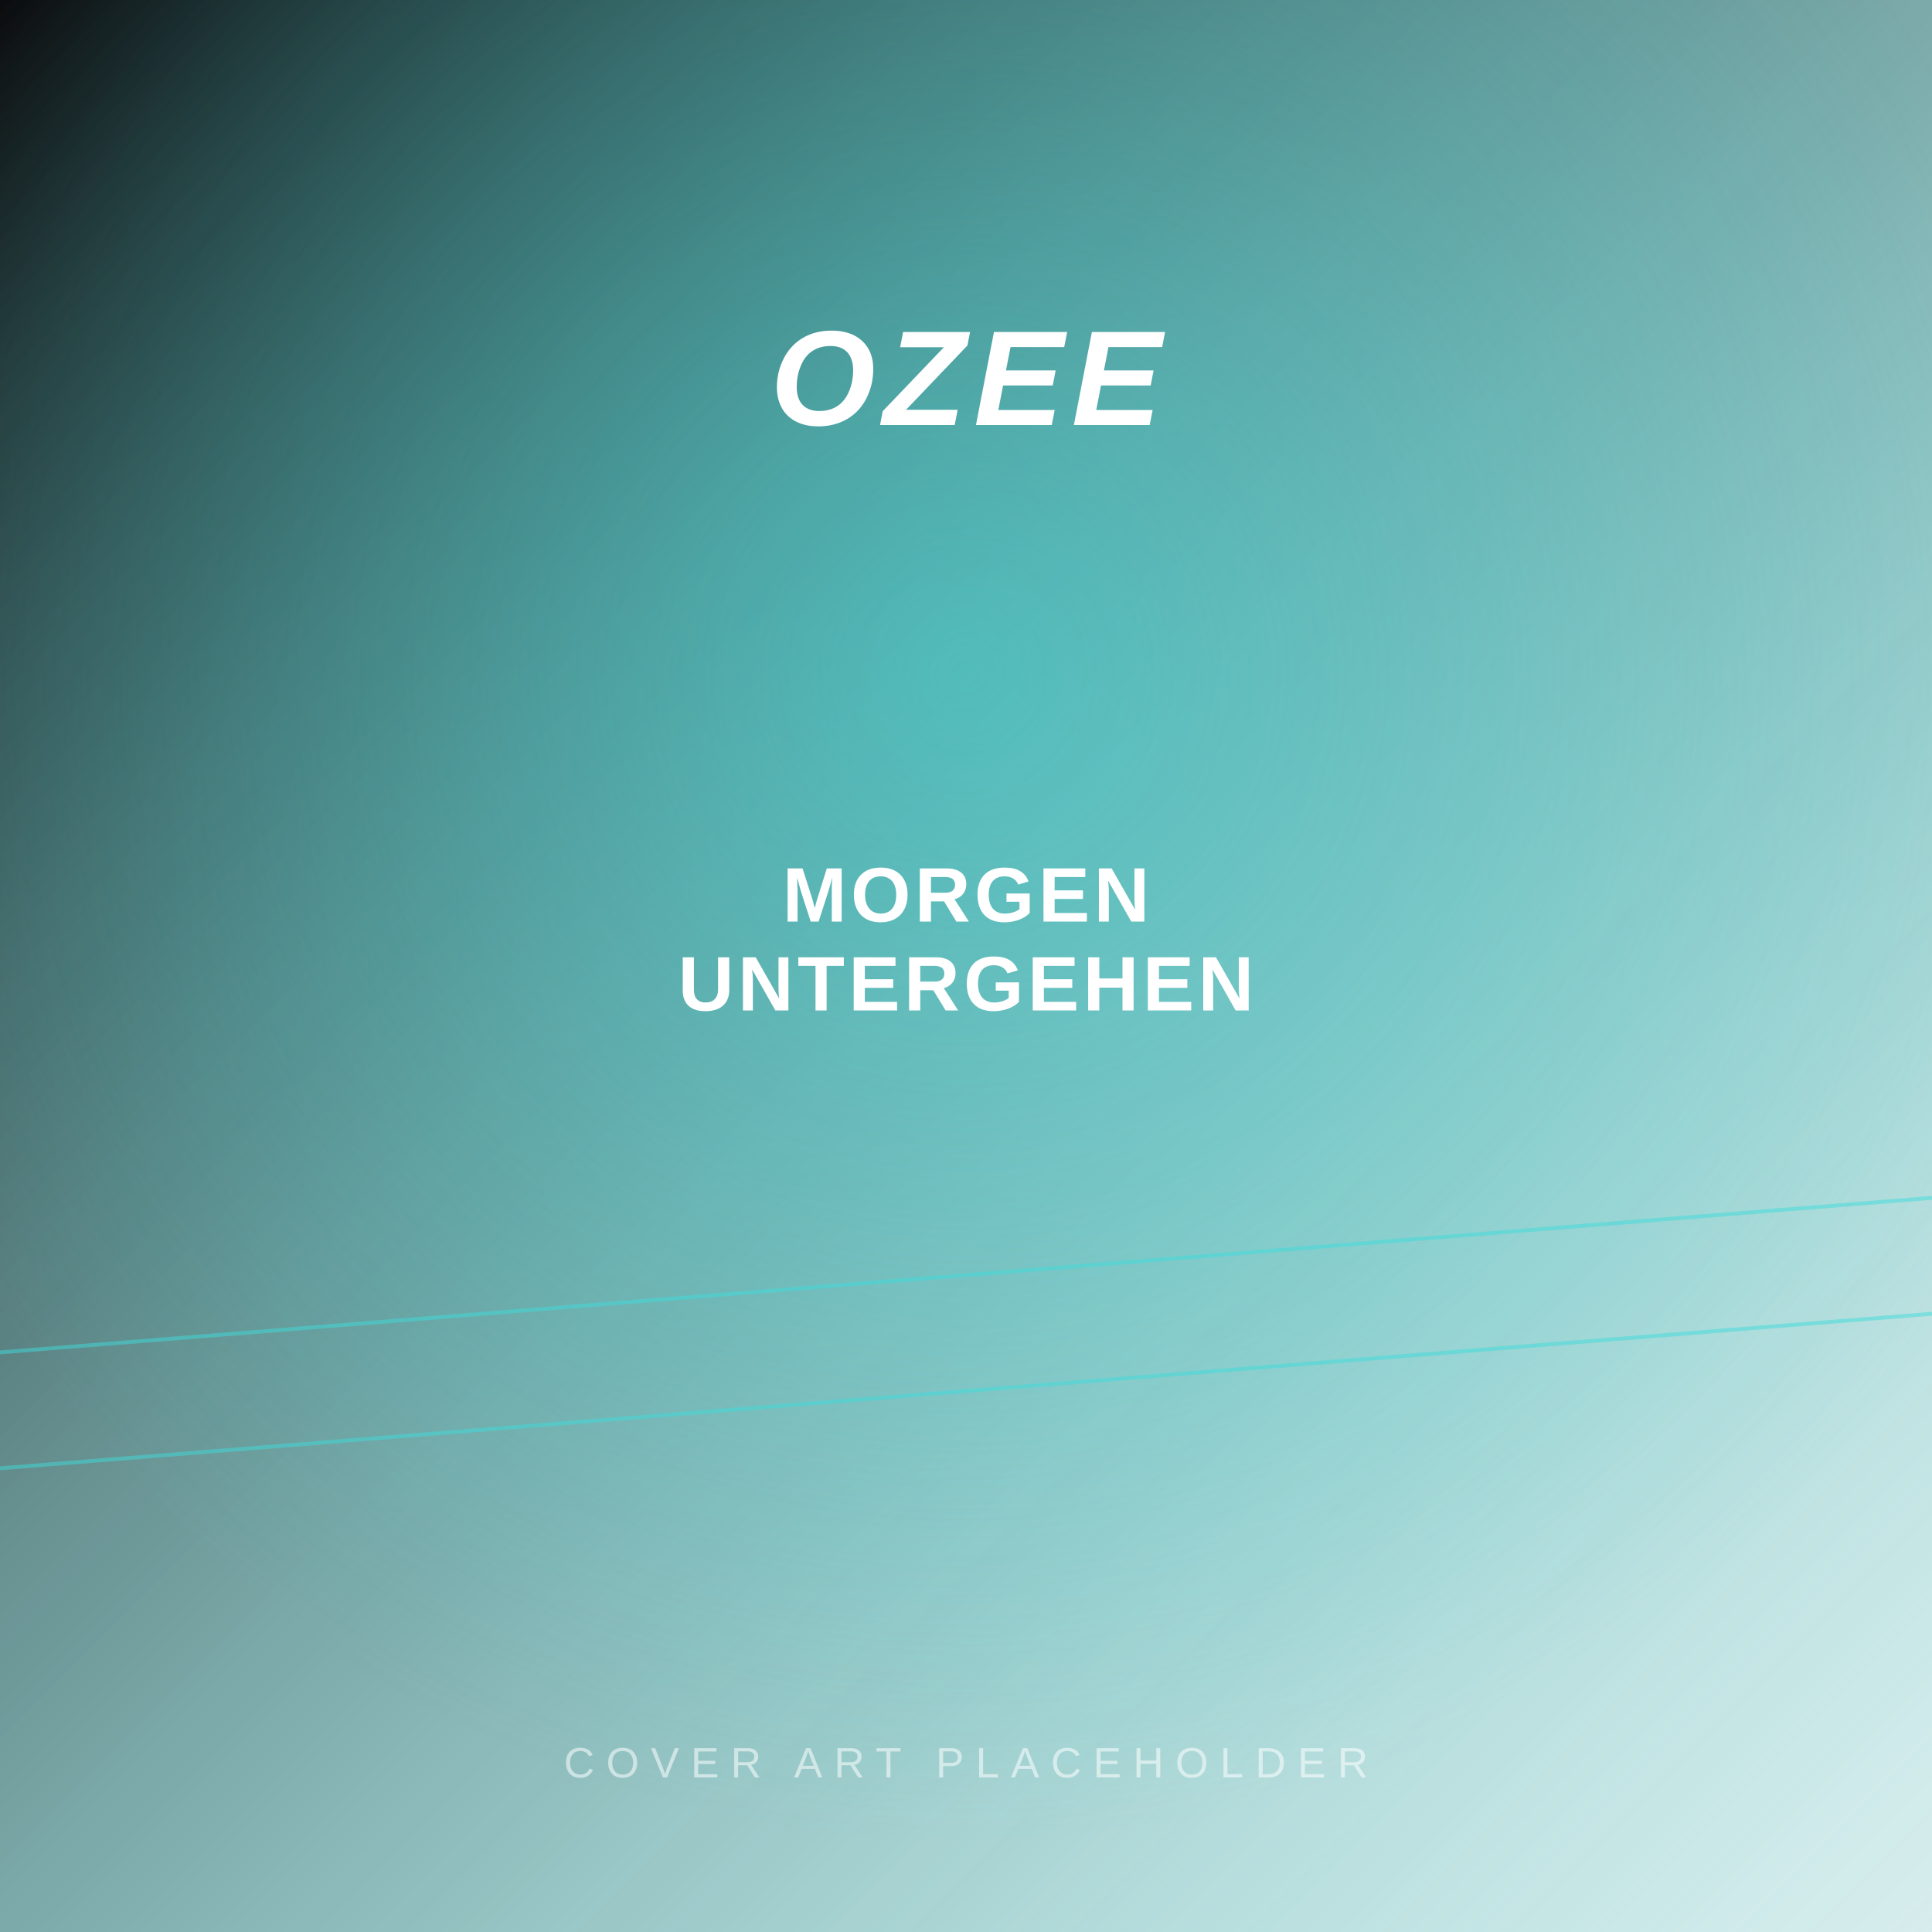
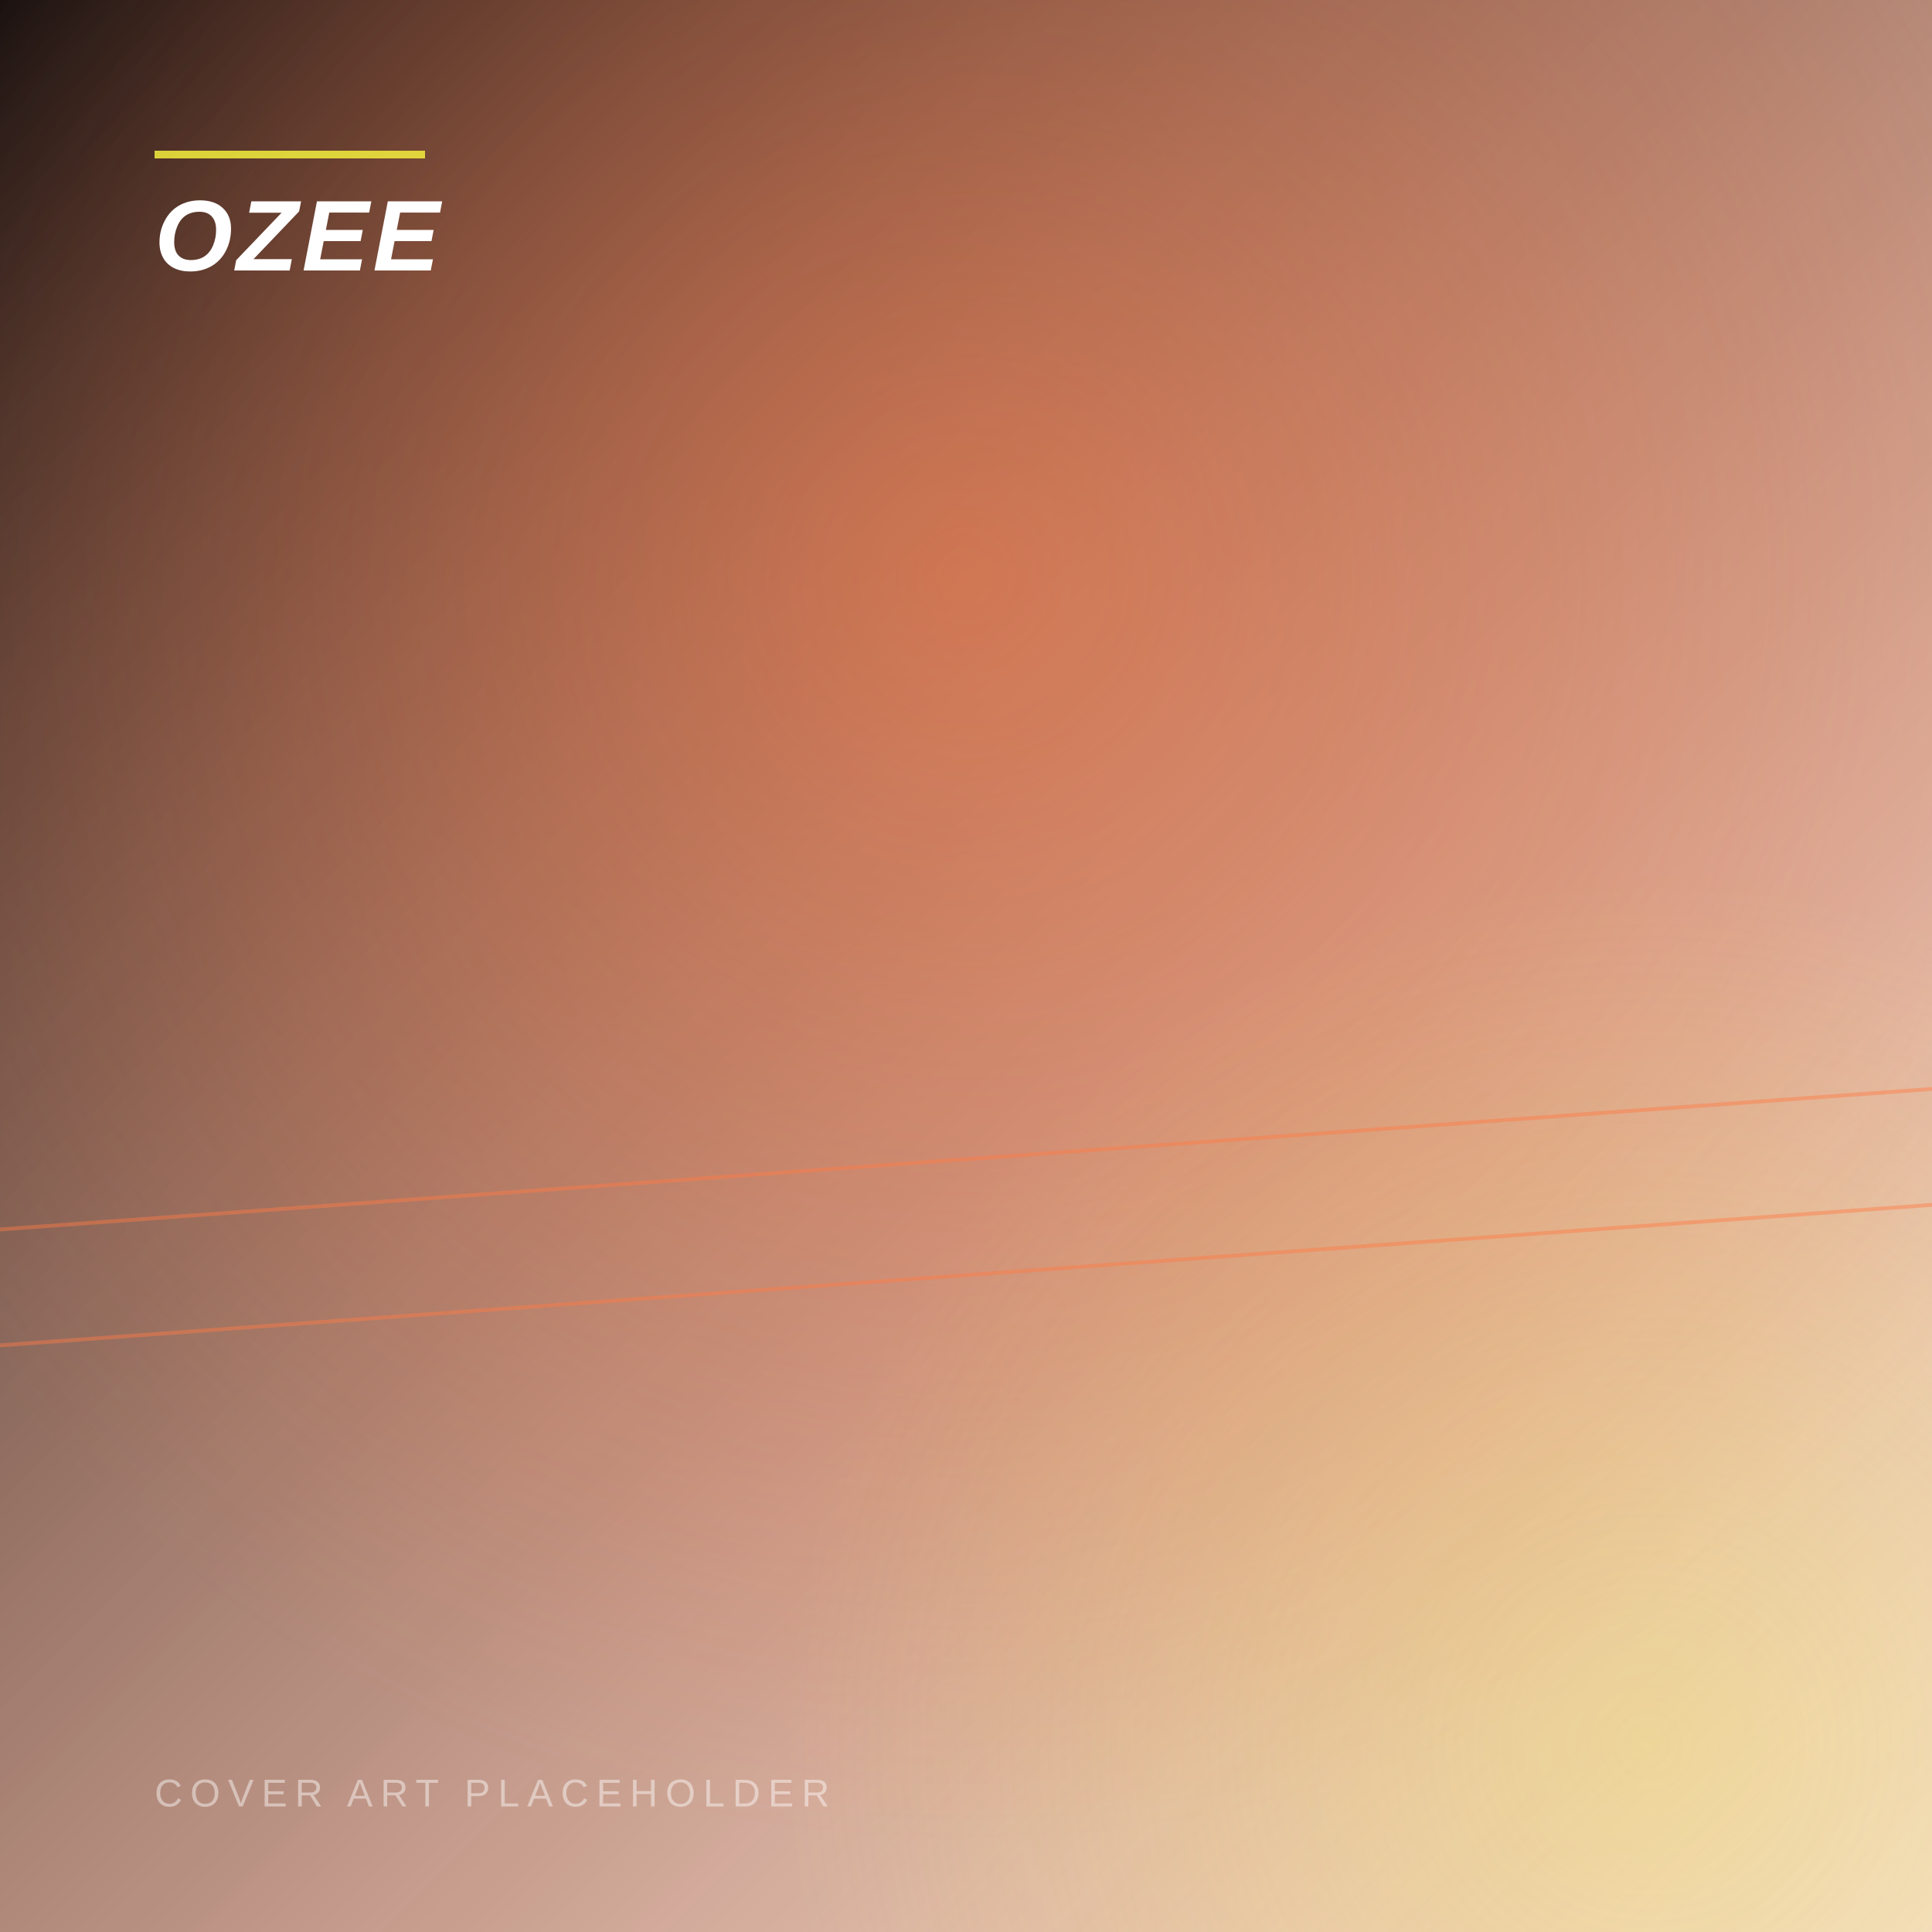
<svg xmlns="http://www.w3.org/2000/svg" viewBox="0 0 1000 1000" width="1000" height="1000">
  <defs>
    <linearGradient id="bg" x1="0" y1="0" x2="1" y2="1">
      <stop offset="0" stop-color="#0a0a0c" />
-       <stop offset="1" stop-color="#3ddbd922" />
+       <stop offset="1" stop-color="#ff7a452e" />
    </linearGradient>
-     <radialGradient id="glow" cx="50%" cy="35%" r="60%">
-       <stop offset="0" stop-color="#3ddbd9" stop-opacity="0.55" />
-       <stop offset="1" stop-color="#3ddbd9" stop-opacity="0" />
+     <radialGradient id="glow" cx="50%" cy="30%" r="65%">
+       <stop offset="0" stop-color="#ff7a45" stop-opacity="0.55" />
+       <stop offset="1" stop-color="#ff7a45" stop-opacity="0" />
+     </radialGradient>
+     <radialGradient id="glowBrand" cx="85%" cy="90%" r="45%">
+       <stop offset="0" stop-color="#f3ef3d" stop-opacity="0.28" />
+       <stop offset="1" stop-color="#f3ef3d" stop-opacity="0" />
    </radialGradient>
  </defs>
  <rect width="1000" height="1000" fill="url(#bg)" />
  <rect width="1000" height="1000" fill="url(#glow)" />
-   <g opacity="0.5" stroke="#3ddbd9" stroke-width="2">
-     <path d="M0 700 L1000 620" />
-     <path d="M0 760 L1000 680" />
+   <rect width="1000" height="1000" fill="url(#glowBrand)" />
+   <g opacity="0.45" stroke="#ff7a45" stroke-width="2">
+     <path d="M-50 640 L1050 560" />
+     <path d="M-50 700 L1050 620" />
  </g>
-   <text x="500" y="220" text-anchor="middle" font-family="Arial, sans-serif" font-weight="900" font-style="italic" font-size="70" letter-spacing="4" fill="#ffffff">OZEE</text>
-   <text x="500" y="477" text-anchor="middle" font-family="Arial, sans-serif" font-weight="800" font-size="40" letter-spacing="2" fill="#ffffff">MORGEN</text>
-   <text x="500" y="523" text-anchor="middle" font-family="Arial, sans-serif" font-weight="800" font-size="40" letter-spacing="2" fill="#ffffff">UNTERGEHEN</text>
-   <text x="500" y="920" text-anchor="middle" font-family="Arial, sans-serif" font-weight="400" font-size="22" letter-spacing="6" fill="#ffffff" opacity="0.55">COVER ART PLACEHOLDER</text>
+   <line x1="80" y1="80" x2="220" y2="80" stroke="#f3ef3d" stroke-width="4" opacity="0.85" />
+   <text x="80" y="140" font-family="Arial, sans-serif" font-weight="900" font-style="italic" font-size="52" letter-spacing="2" fill="#ffffff">OZEE</text>
+   <text x="80" y="935" font-family="Arial, sans-serif" font-weight="400" font-size="20" letter-spacing="4" fill="#ffffff" opacity="0.45">COVER ART PLACEHOLDER</text>
</svg>
